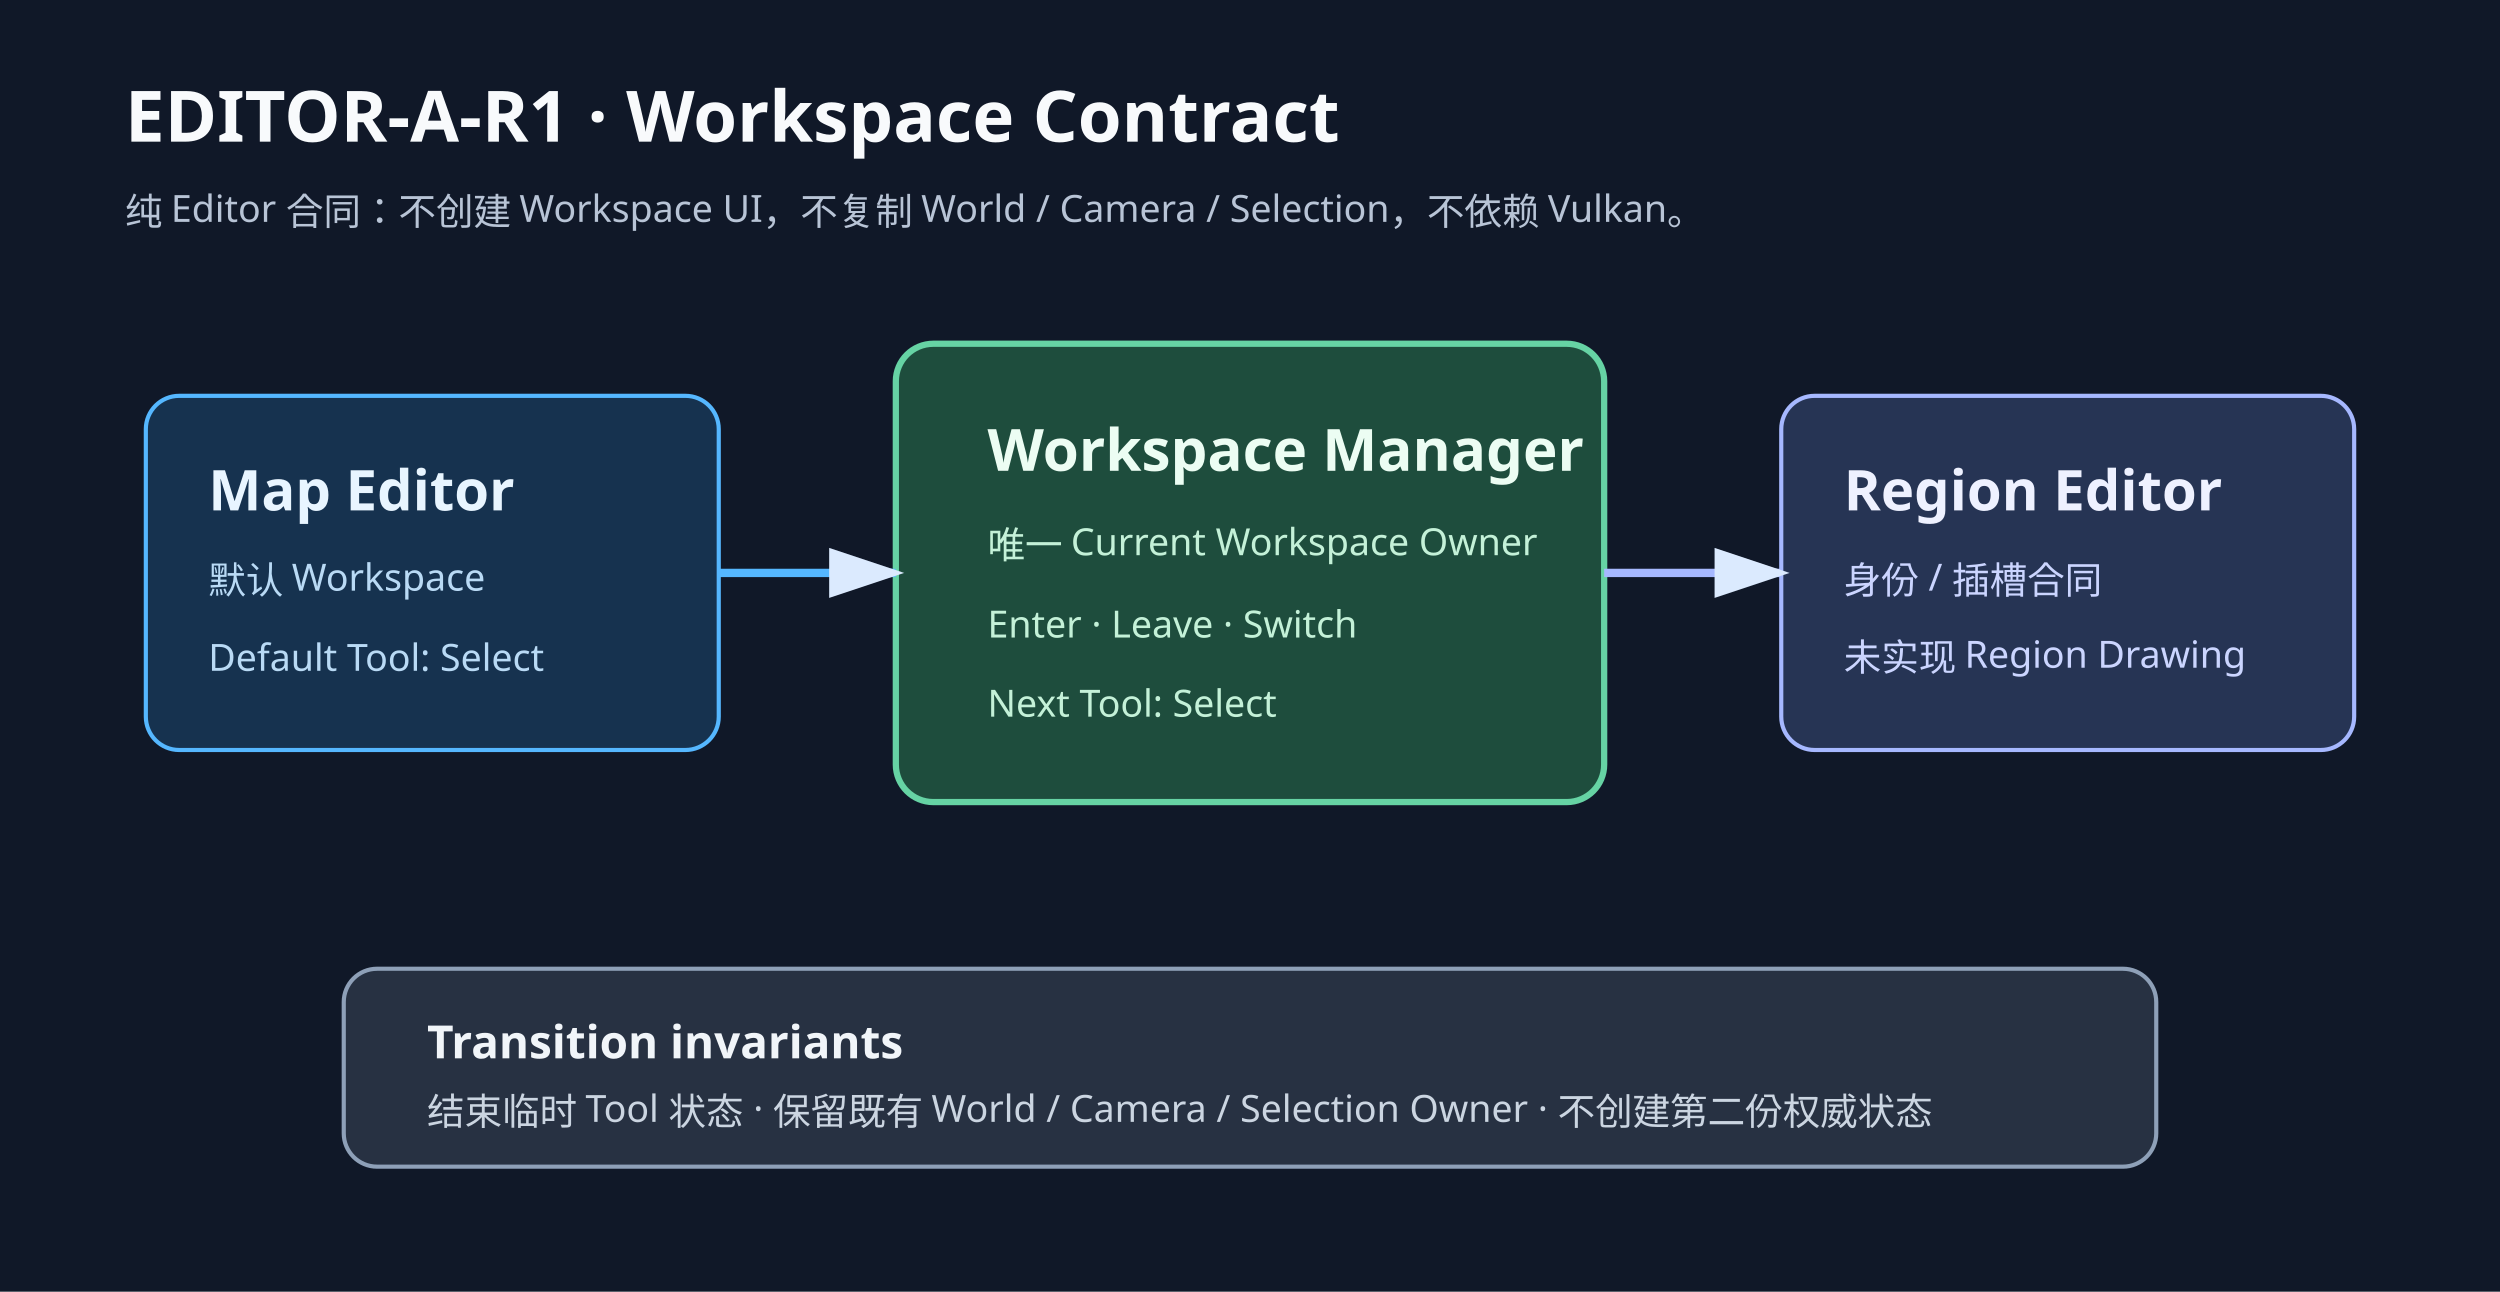
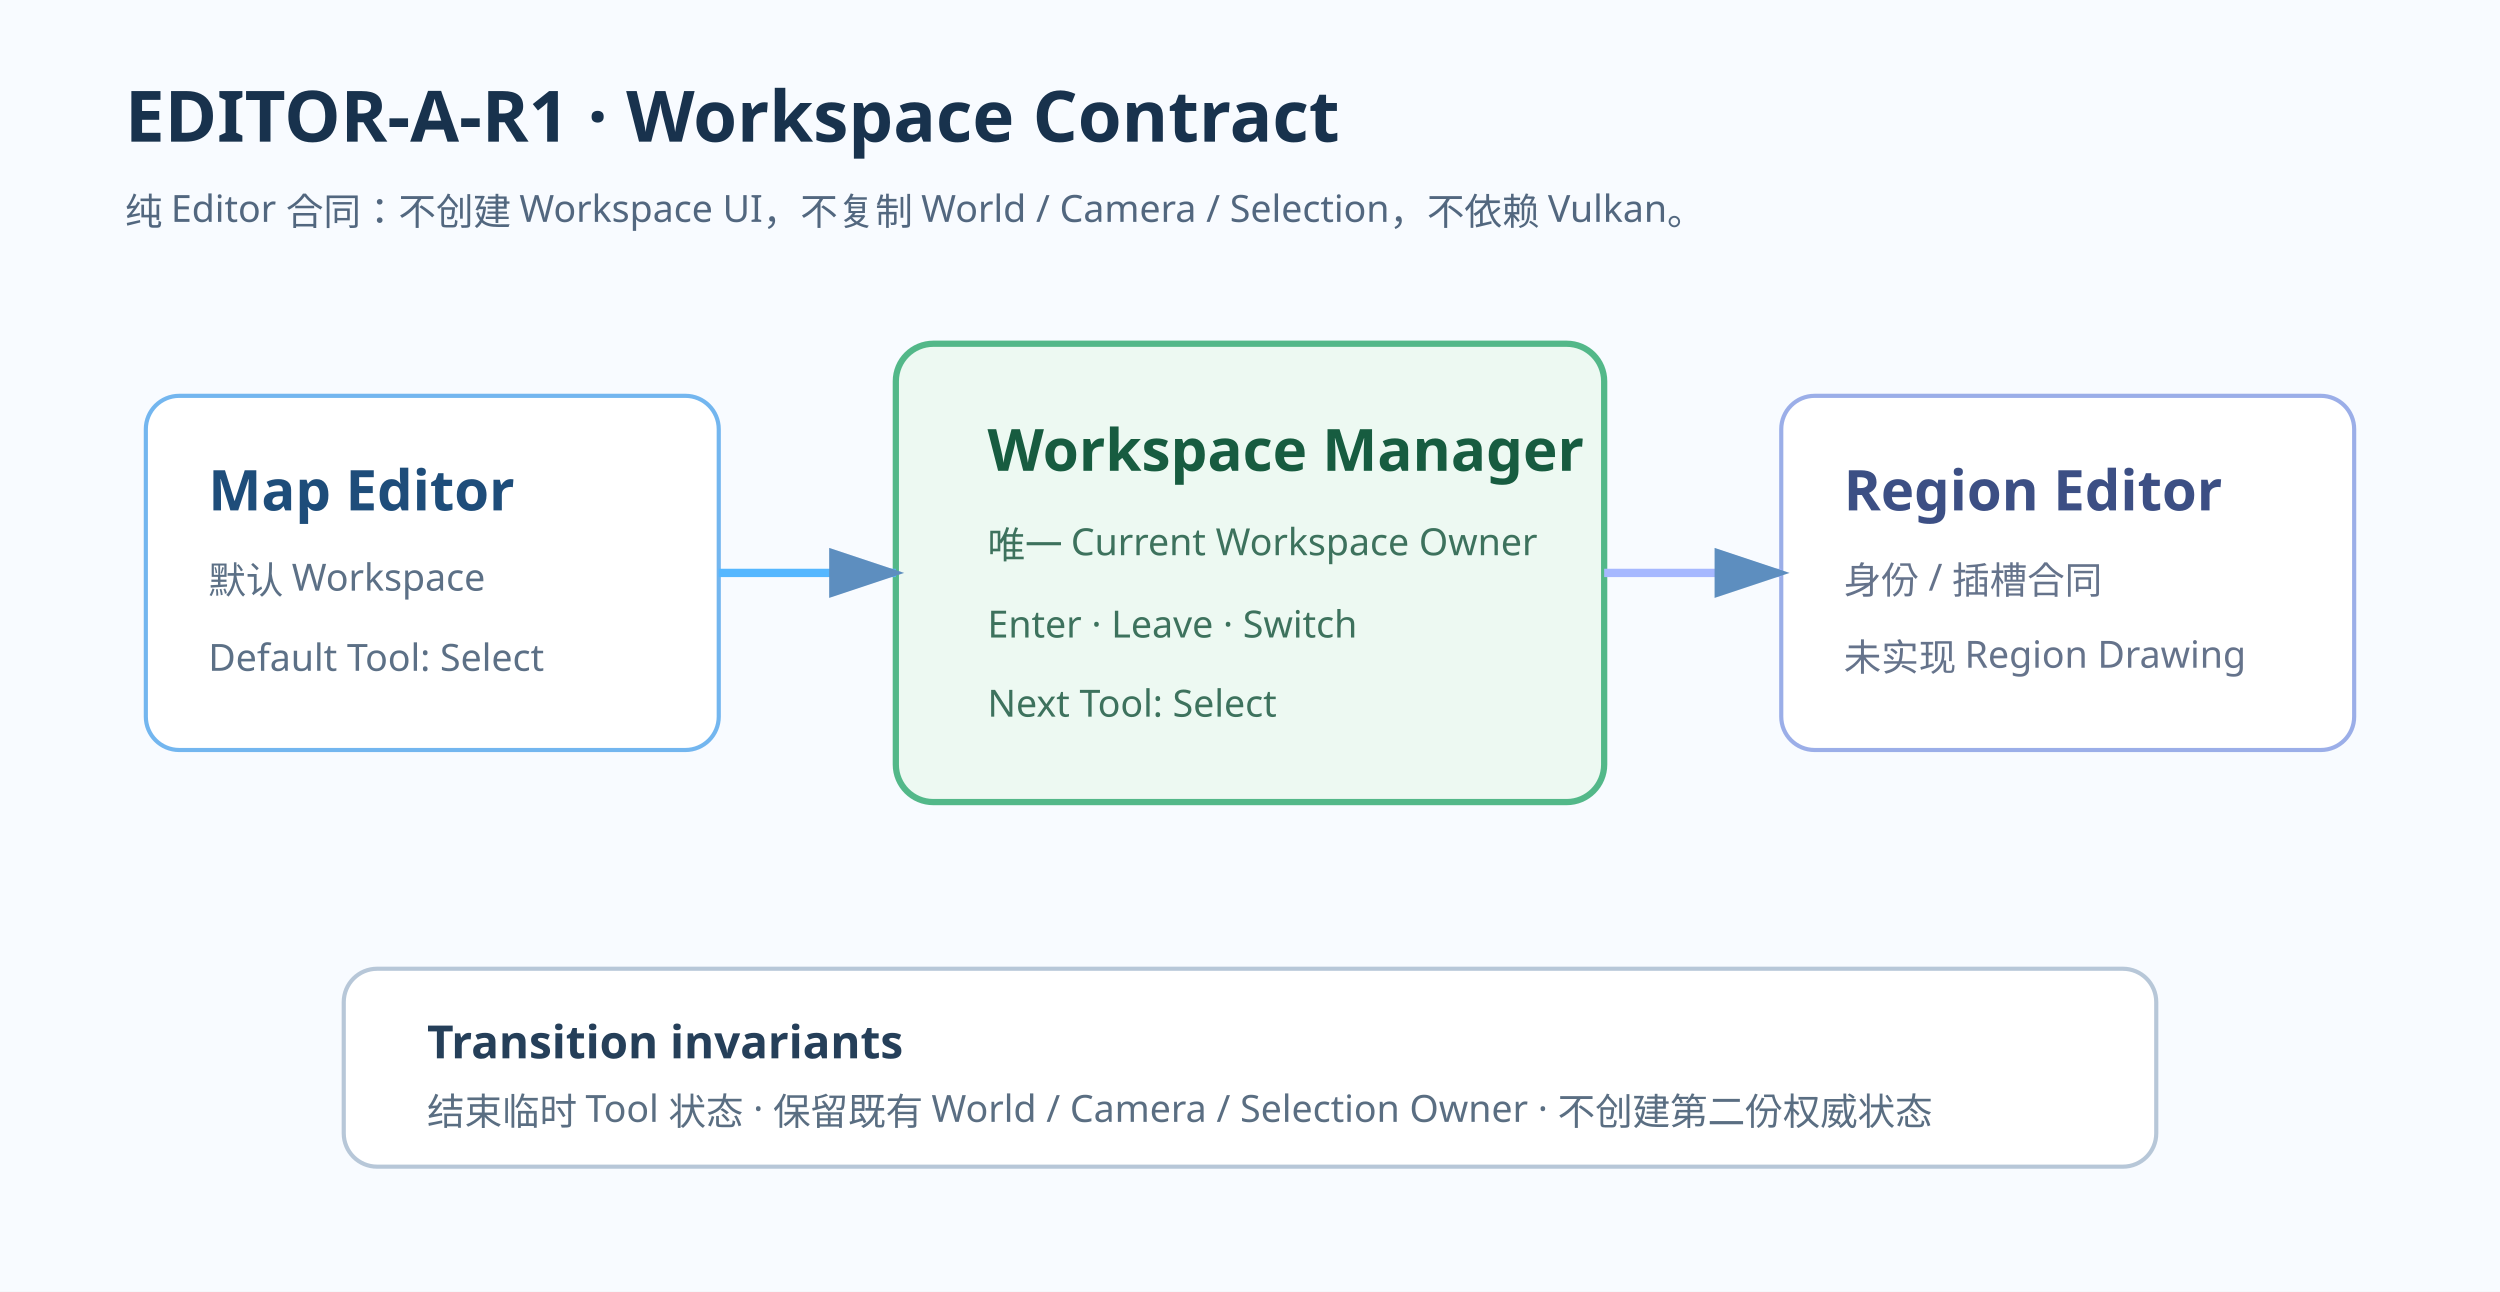
<svg xmlns="http://www.w3.org/2000/svg" width="1200" height="620" viewBox="0 0 1200 620" role="img" aria-labelledby="title desc">
-   <rect width="1200" height="620" fill="#101828" />
-   <text x="60" y="68" fill="#f8fafc" font-family="Microsoft YaHei, Segoe UI, sans-serif" font-size="34" font-weight="700">EDITOR-A-R1 · Workspace Contract</text>
-   <text x="60" y="108" fill="#b8c4d6" font-family="Microsoft YaHei, Segoe UI, sans-serif" font-size="18">纯 Editor 合同：不创建 Workspace UI，不复制 World / Camera / Selection，不依赖 Vulkan。</text>
+   <rect width="1200" height="620" fill="#f8fbff" />
+   <text x="60" y="68" fill="#18324d" font-family="Microsoft YaHei, Segoe UI, sans-serif" font-size="34" font-weight="700">EDITOR-A-R1 · Workspace Contract</text>
+   <text x="60" y="108" fill="#52677f" font-family="Microsoft YaHei, Segoe UI, sans-serif" font-size="18">纯 Editor 合同：不创建 Workspace UI，不复制 World / Camera / Selection，不依赖 Vulkan。</text>
  <g font-family="Microsoft YaHei, Segoe UI, sans-serif">
-     <rect x="70" y="190" width="275" height="170" rx="16" fill="#16324f" stroke="#55b7ff" stroke-width="2" />
-     <text x="100" y="245" fill="#e8f5ff" font-size="27" font-weight="700">Map Editor</text>
-     <text x="100" y="285" fill="#b9daf5" font-size="18">默认 Workspace</text>
-     <text x="100" y="322" fill="#b9daf5" font-size="18">Default Tool: Select</text>
-     <rect x="855" y="190" width="275" height="170" rx="16" fill="#263454" stroke="#a6b8ff" stroke-width="2" />
-     <text x="885" y="245" fill="#eef1ff" font-size="27" font-weight="700">Region Editor</text>
-     <text x="885" y="285" fill="#cbd5ff" font-size="18">身份 / 插槽合同</text>
-     <text x="885" y="322" fill="#cbd5ff" font-size="18">未实现 Region Drawing</text>
-     <rect x="430" y="165" width="340" height="220" rx="18" fill="#1e4d3d" stroke="#66d3a4" stroke-width="3" />
-     <text x="474" y="226" fill="#ecfdf3" font-size="28" font-weight="700">Workspace Manager</text>
-     <text x="474" y="268" fill="#c4f1d8" font-size="18">唯一 Current Workspace Owner</text>
-     <text x="474" y="306" fill="#c4f1d8" font-size="18">Enter · Leave · Switch</text>
-     <text x="474" y="344" fill="#c4f1d8" font-size="18">Next Tool: Select</text>
+     <rect x="70" y="190" width="275" height="170" rx="16" fill="#ffffff" stroke="#73b6ef" stroke-width="2" />
+     <text x="100" y="245" fill="#1e4d7a" font-size="27" font-weight="700">Map Editor</text>
+     <text x="100" y="285" fill="#5c7086" font-size="18">默认 Workspace</text>
+     <text x="100" y="322" fill="#5c7086" font-size="18">Default Tool: Select</text>
+     <rect x="855" y="190" width="275" height="170" rx="16" fill="#ffffff" stroke="#9baee8" stroke-width="2" />
+     <text x="885" y="245" fill="#3c4f84" font-size="27" font-weight="700">Region Editor</text>
+     <text x="885" y="285" fill="#65738b" font-size="18">身份 / 插槽合同</text>
+     <text x="885" y="322" fill="#65738b" font-size="18">未实现 Region Drawing</text>
+     <rect x="430" y="165" width="340" height="220" rx="18" fill="#edf9f2" stroke="#53b889" stroke-width="3" />
+     <text x="474" y="226" fill="#175c40" font-size="28" font-weight="700">Workspace Manager</text>
+     <text x="474" y="268" fill="#3d725d" font-size="18">唯一 Current Workspace Owner</text>
+     <text x="474" y="306" fill="#3d725d" font-size="18">Enter · Leave · Switch</text>
+     <text x="474" y="344" fill="#3d725d" font-size="18">Next Tool: Select</text>
    <path d="M345 275 H430" stroke="#55b7ff" stroke-width="4" marker-end="url(#arrow)" />
    <path d="M770 275 H855" stroke="#a6b8ff" stroke-width="4" marker-end="url(#arrow)" />
-     <rect x="165" y="465" width="870" height="95" rx="16" fill="#273142" stroke="#8ea0b8" stroke-width="2" />
-     <text x="205" y="508" fill="#f1f5f9" font-size="22" font-weight="700">Transition invariants</text>
-     <text x="205" y="540" fill="#cbd5e1" font-size="18">结束临时 Tool 状态 · 保留既有 World / Camera / Selection Owner · 不创建第二份权威状态</text>
+     <rect x="165" y="465" width="870" height="95" rx="16" fill="#ffffff" stroke="#b7c7d8" stroke-width="2" />
+     <text x="205" y="508" fill="#253f59" font-size="22" font-weight="700">Transition invariants</text>
+     <text x="205" y="540" fill="#5a6e82" font-size="18">结束临时 Tool 状态 · 保留既有 World / Camera / Selection Owner · 不创建第二份权威状态</text>
  </g>
  <defs>
    <marker id="arrow" markerWidth="10" markerHeight="10" refX="8" refY="3" orient="auto">
-       <path d="M0,0 L0,6 L9,3 z" fill="#dbeafe" />
+       <path d="M0,0 L0,6 L9,3 z" fill="#5d8ebf" />
    </marker>
  </defs>
</svg>
